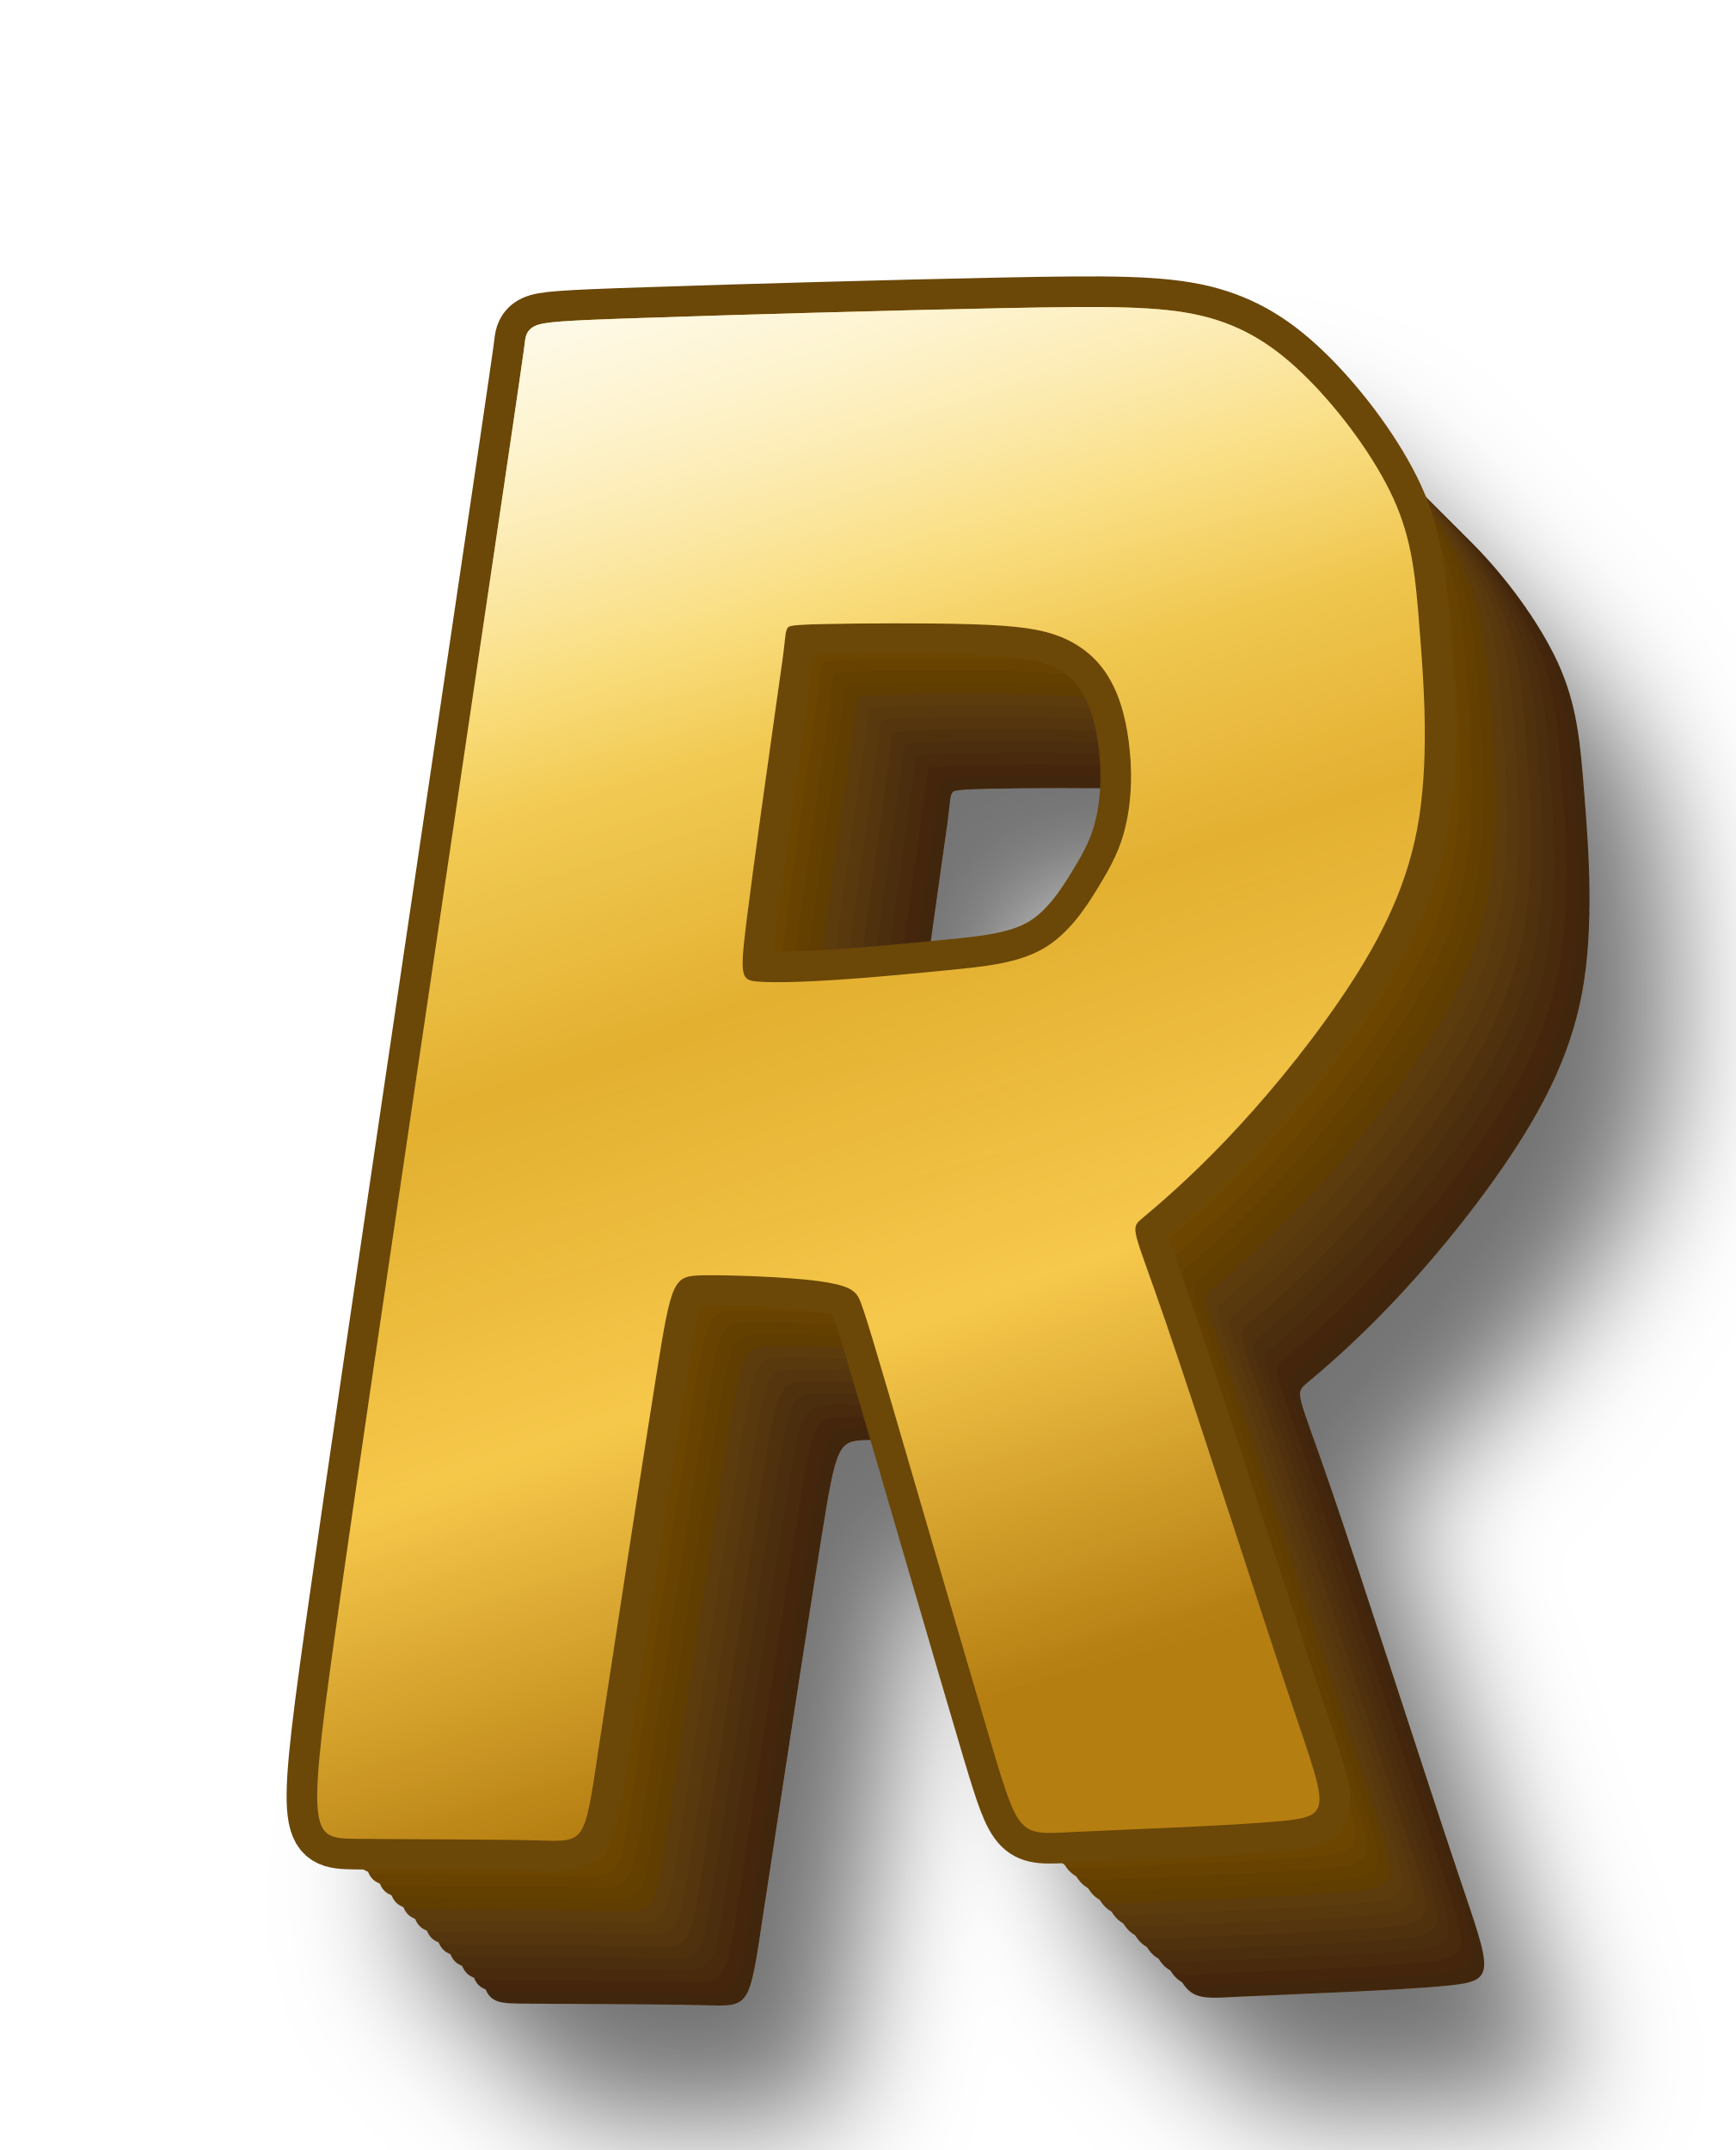
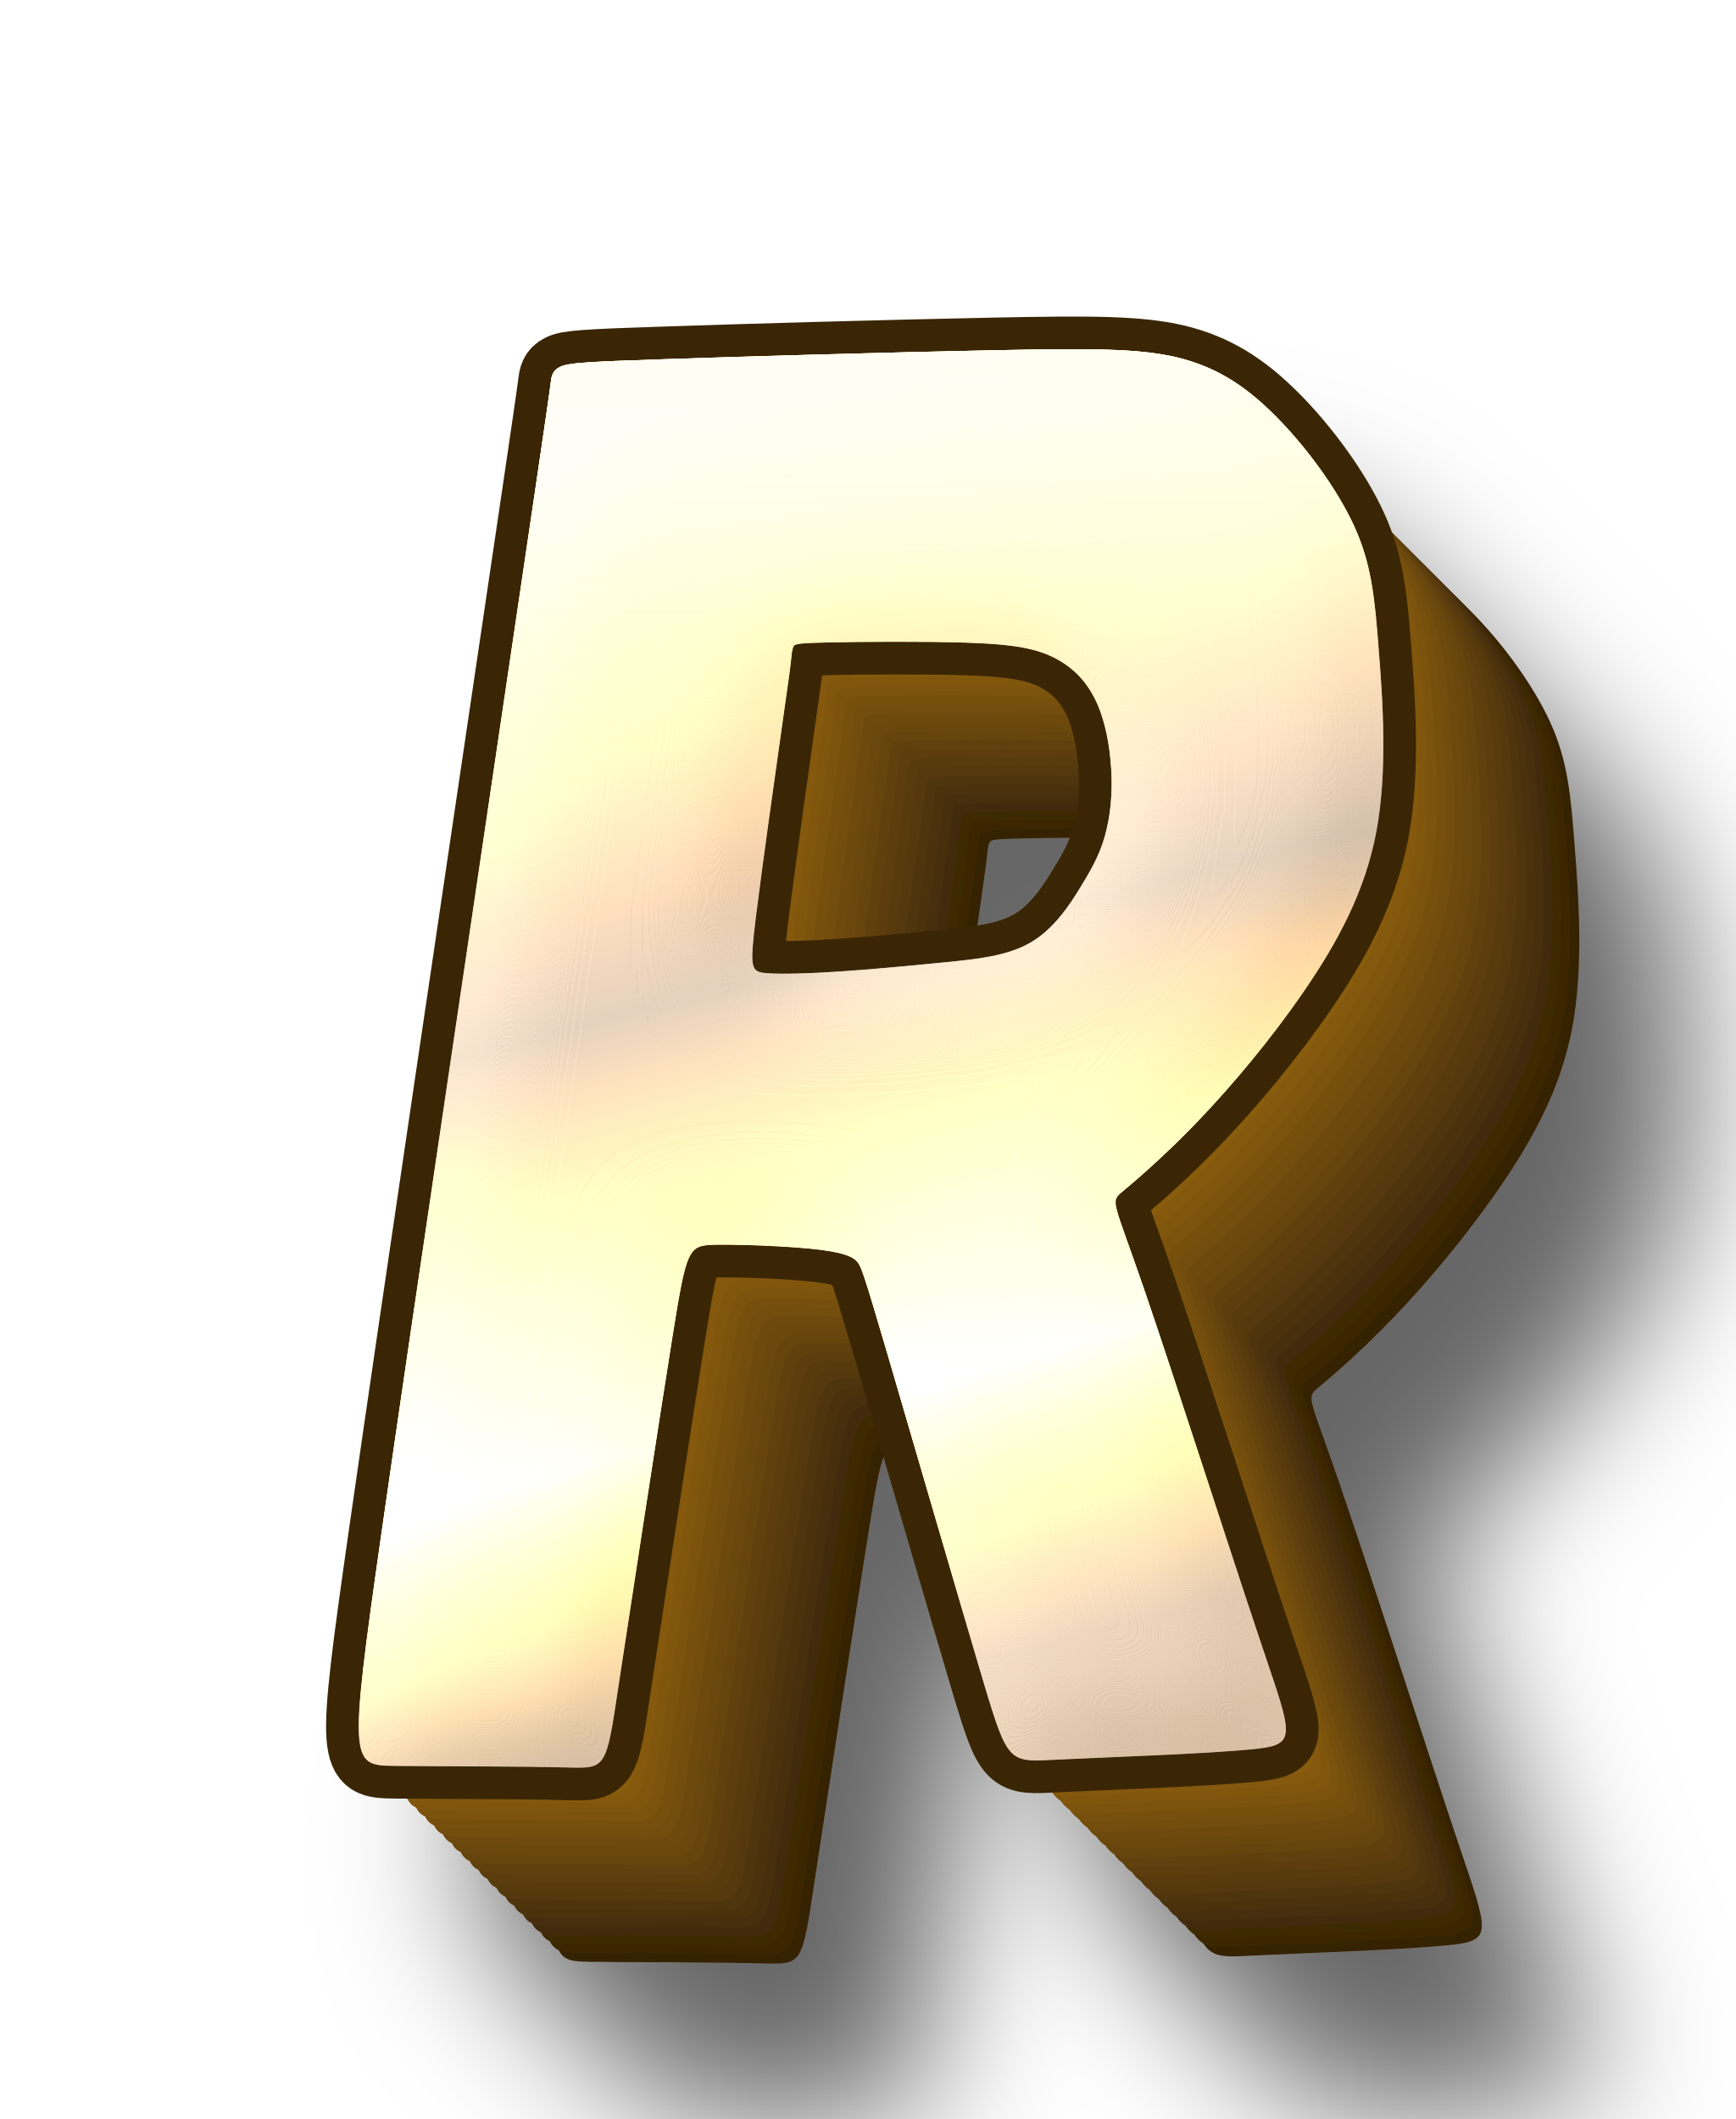
- <svg xmlns="http://www.w3.org/2000/svg" viewBox="162.36 684.10 73.74 91.34">
+ <svg xmlns="http://www.w3.org/2000/svg" viewBox="159.36 681.10 79.74 97.34">
  <defs>
    <path id="f-7-R" d="M 189.89 697.60 C 193.65 697.47 200.47 697.28 204.98 697.19 C 209.49 697.10 211.67 697.10 213.44 697.52 C 215.20 697.95 216.53 698.79 217.93 700.19 C 219.32 701.58 220.76 703.52 221.56 705.26 C 222.36 707.01 222.51 708.57 222.69 710.95 C 222.88 713.33 223.10 716.54 222.58 719.31 C 222.06 722.07 220.80 724.38 219.28 726.60 C 217.76 728.82 215.98 730.94 214.42 732.57 C 212.86 734.20 211.53 735.33 210.93 735.83 C 210.34 736.32 210.49 736.18 211.88 740.22 C 213.27 744.26 215.90 752.47 217.33 756.72 C 218.76 760.97 218.98 761.25 216.85 761.46 C 214.72 761.67 210.23 761.82 207.97 761.93 C 205.70 762.05 205.67 762.15 204.55 758.42 C 203.44 754.69 201.25 747.14 200.12 743.29 C 198.99 739.44 198.91 739.30 198.77 739.11 C 198.62 738.92 198.39 738.69 197.10 738.52 C 195.80 738.35 193.42 738.26 192.20 738.28 C 190.97 738.31 190.90 738.45 190.25 742.51 C 189.60 746.57 188.38 754.55 187.78 758.49 C 187.19 762.43 187.23 762.34 185.30 762.29 C 183.37 762.24 179.47 762.24 177.47 762.22 C 175.47 762.19 175.36 762.15 176.86 751.67 C 178.36 741.19 181.48 720.27 183.04 709.70 C 184.61 699.13 184.63 698.91 184.66 698.65 C 184.69 698.40 184.73 698.12 185.09 697.95 C 185.45 697.78 186.14 697.72 189.89 697.60 M 197.44 710.61 C 198.91 710.58 201.74 710.56 203.67 710.62 C 205.59 710.68 206.61 710.82 207.47 711.17 C 208.33 711.53 209.04 712.11 209.52 712.96 C 210.01 713.80 210.27 714.92 210.37 716.04 C 210.48 717.15 210.41 718.27 210.19 719.19 C 209.98 720.12 209.60 720.86 209.04 721.77 C 208.49 722.69 207.75 723.79 206.69 724.40 C 205.62 725.02 204.23 725.16 202.70 725.31 C 201.18 725.46 199.52 725.62 198.03 725.72 C 196.54 725.82 195.23 725.86 194.54 725.80 C 193.85 725.74 193.79 725.58 194.08 723.24 C 194.37 720.90 195.01 716.37 195.33 714.11 C 195.65 711.85 195.65 711.85 195.66 711.74 C 195.67 711.63 195.70 711.40 195.72 711.21 C 195.74 711.03 195.76 710.88 195.82 710.78 C 195.88 710.69 195.98 710.64 197.44 710.61 Z" fill-rule="evenodd" />
-     <linearGradient id="g-7-R" x1="0" y1="0" x2="0.25" y2="1">
-       <stop offset="0" stop-color="#FFF0B4" />
-       <stop offset="0.28" stop-color="#F7CF4A" />
-       <stop offset="0.52" stop-color="#E0A81C" />
-       <stop offset="0.75" stop-color="#F5C542" />
-       <stop offset="1" stop-color="#B57E11" />
+     <linearGradient id="metal-7-R" x1="0" y1="0" x2="0.18" y2="1">
+       <stop offset="0" stop-color="#FFFBE8" />
+       <stop offset="0.09" stop-color="#FFEFB0" />
+       <stop offset="0.2" stop-color="#FBD86A" />
+       <stop offset="0.32" stop-color="#E8B02C" />
+       <stop offset="0.43" stop-color="#A9700C" />
+       <stop offset="0.5" stop-color="#7A4E05" />
+       <stop offset="0.57" stop-color="#C98F14" />
+       <stop offset="0.68" stop-color="#FBDE7C" />
+       <stop offset="0.8" stop-color="#FFF0B8" />
+       <stop offset="0.9" stop-color="#E8B93A" />
+       <stop offset="1" stop-color="#8A5B06" />
    </linearGradient>
-     <linearGradient id="luz-7-R" x1="0" y1="0" x2="0.2" y2="1">
-       <stop offset="0" stop-color="#fff" stop-opacity="0.85" />
-       <stop offset="0.35" stop-color="#fff" stop-opacity="0.12" />
-       <stop offset="1" stop-color="#fff" stop-opacity="0" />
+     <filter id="bisel-7-R" x="-40%" y="-40%" width="200%" height="200%">
+       <feGaussianBlur in="SourceAlpha" stdDeviation="2.4" result="relevo" />
+       <feSpecularLighting in="relevo" surfaceScale="4.5" specularConstant="1.25" specularExponent="22" lighting-color="#FFF6DC" result="luz">
+         <feDistantLight azimuth="228" elevation="62" />
+       </feSpecularLighting>
+       <feComposite in="luz" in2="SourceAlpha" operator="in" result="luzCortada" />
+       <feComposite in="SourceGraphic" in2="luzCortada" operator="arithmetic" k1="0" k2="1" k3="0.92" k4="0" />
+     </filter>
+     <linearGradient id="fio-7-R" x1="0" y1="0" x2="0" y2="0.4">
+       <stop offset="0" stop-color="#FFFDF2" stop-opacity="0.95" />
+       <stop offset="0.5" stop-color="#FFFDF2" stop-opacity="0.25" />
+       <stop offset="1" stop-color="#FFFDF2" stop-opacity="0" />
    </linearGradient>
-     <filter id="sombra-7-R" x="-30%" y="-30%" width="180%" height="180%">
-       <feDropShadow dx="3.5" dy="4.9" stdDeviation="2.6" flood-color="#000" flood-opacity="0.55" />
+     <filter id="sombra-7-R" x="-40%" y="-40%" width="200%" height="200%">
+       <feDropShadow dx="5.0" dy="7.2" stdDeviation="3.4" flood-color="#000" flood-opacity="0.6" />
    </filter>
  </defs>
  <g filter="url(#sombra-7-R)">
-     <use href="#f-7-R" x="7.00" y="7.00" fill="#412608" />
-     <use href="#f-7-R" x="6.50" y="6.50" fill="#442807" />
-     <use href="#f-7-R" x="6.00" y="6.00" fill="#482b07" />
-     <use href="#f-7-R" x="5.50" y="5.50" fill="#4c2e07" />
-     <use href="#f-7-R" x="5.00" y="5.00" fill="#503107" />
-     <use href="#f-7-R" x="4.50" y="4.50" fill="#543407" />
-     <use href="#f-7-R" x="4.00" y="4.00" fill="#583707" />
-     <use href="#f-7-R" x="3.50" y="3.50" fill="#5c3a07" />
-     <use href="#f-7-R" x="3.00" y="3.00" fill="#603c06" />
-     <use href="#f-7-R" x="2.50" y="2.50" fill="#643f06" />
-     <use href="#f-7-R" x="2.00" y="2.00" fill="#684206" />
-     <use href="#f-7-R" x="1.50" y="1.50" fill="#6c4506" />
-     <use href="#f-7-R" x="1.00" y="1.00" fill="#704806" />
-     <use href="#f-7-R" x="0.50" y="0.50" fill="#744b06" />
+     <use href="#f-7-R" x="9.00" y="9.00" fill="#362306" />
+     <use href="#f-7-R" x="8.59" y="8.59" fill="#3a2606" />
+     <use href="#f-7-R" x="8.18" y="8.18" fill="#3e2906" />
+     <use href="#f-7-R" x="7.77" y="7.77" fill="#432c07" />
+     <use href="#f-7-R" x="7.36" y="7.36" fill="#472f07" />
+     <use href="#f-7-R" x="6.95" y="6.95" fill="#4b3207" />
+     <use href="#f-7-R" x="6.55" y="6.55" fill="#503508" />
+     <use href="#f-7-R" x="6.14" y="6.14" fill="#543808" />
+     <use href="#f-7-R" x="5.73" y="5.73" fill="#583b08" />
+     <use href="#f-7-R" x="5.32" y="5.32" fill="#5d3e09" />
+     <use href="#f-7-R" x="4.91" y="4.91" fill="#614109" />
+     <use href="#f-7-R" x="4.50" y="4.50" fill="#66440a" />
+     <use href="#f-7-R" x="4.09" y="4.09" fill="#6a470a" />
+     <use href="#f-7-R" x="3.68" y="3.68" fill="#6e4a0a" />
+     <use href="#f-7-R" x="3.27" y="3.27" fill="#734d0b" />
+     <use href="#f-7-R" x="2.86" y="2.86" fill="#77500b" />
+     <use href="#f-7-R" x="2.45" y="2.45" fill="#7b530b" />
+     <use href="#f-7-R" x="2.05" y="2.05" fill="#80560c" />
+     <use href="#f-7-R" x="1.64" y="1.64" fill="#84590c" />
+     <use href="#f-7-R" x="1.23" y="1.23" fill="#885c0c" />
+     <use href="#f-7-R" x="0.82" y="0.82" fill="#8d5f0d" />
+     <use href="#f-7-R" x="0.41" y="0.41" fill="#91620d" />
  </g>
-   <use href="#f-7-R" fill="#6B4708" stroke="#6B4708" stroke-width="2.6" stroke-linejoin="round" />
-   <use href="#f-7-R" fill="url(#g-7-R)" />
-   <use href="#f-7-R" fill="url(#luz-7-R)" />
+   <use href="#f-7-R" fill="#3A2604" stroke="#3A2604" stroke-width="3" stroke-linejoin="round" />
+   <g filter="url(#bisel-7-R)">
+     <use href="#f-7-R" fill="url(#metal-7-R)" />
+   </g>
+   <use href="#f-7-R" fill="url(#fio-7-R)" />
</svg>
